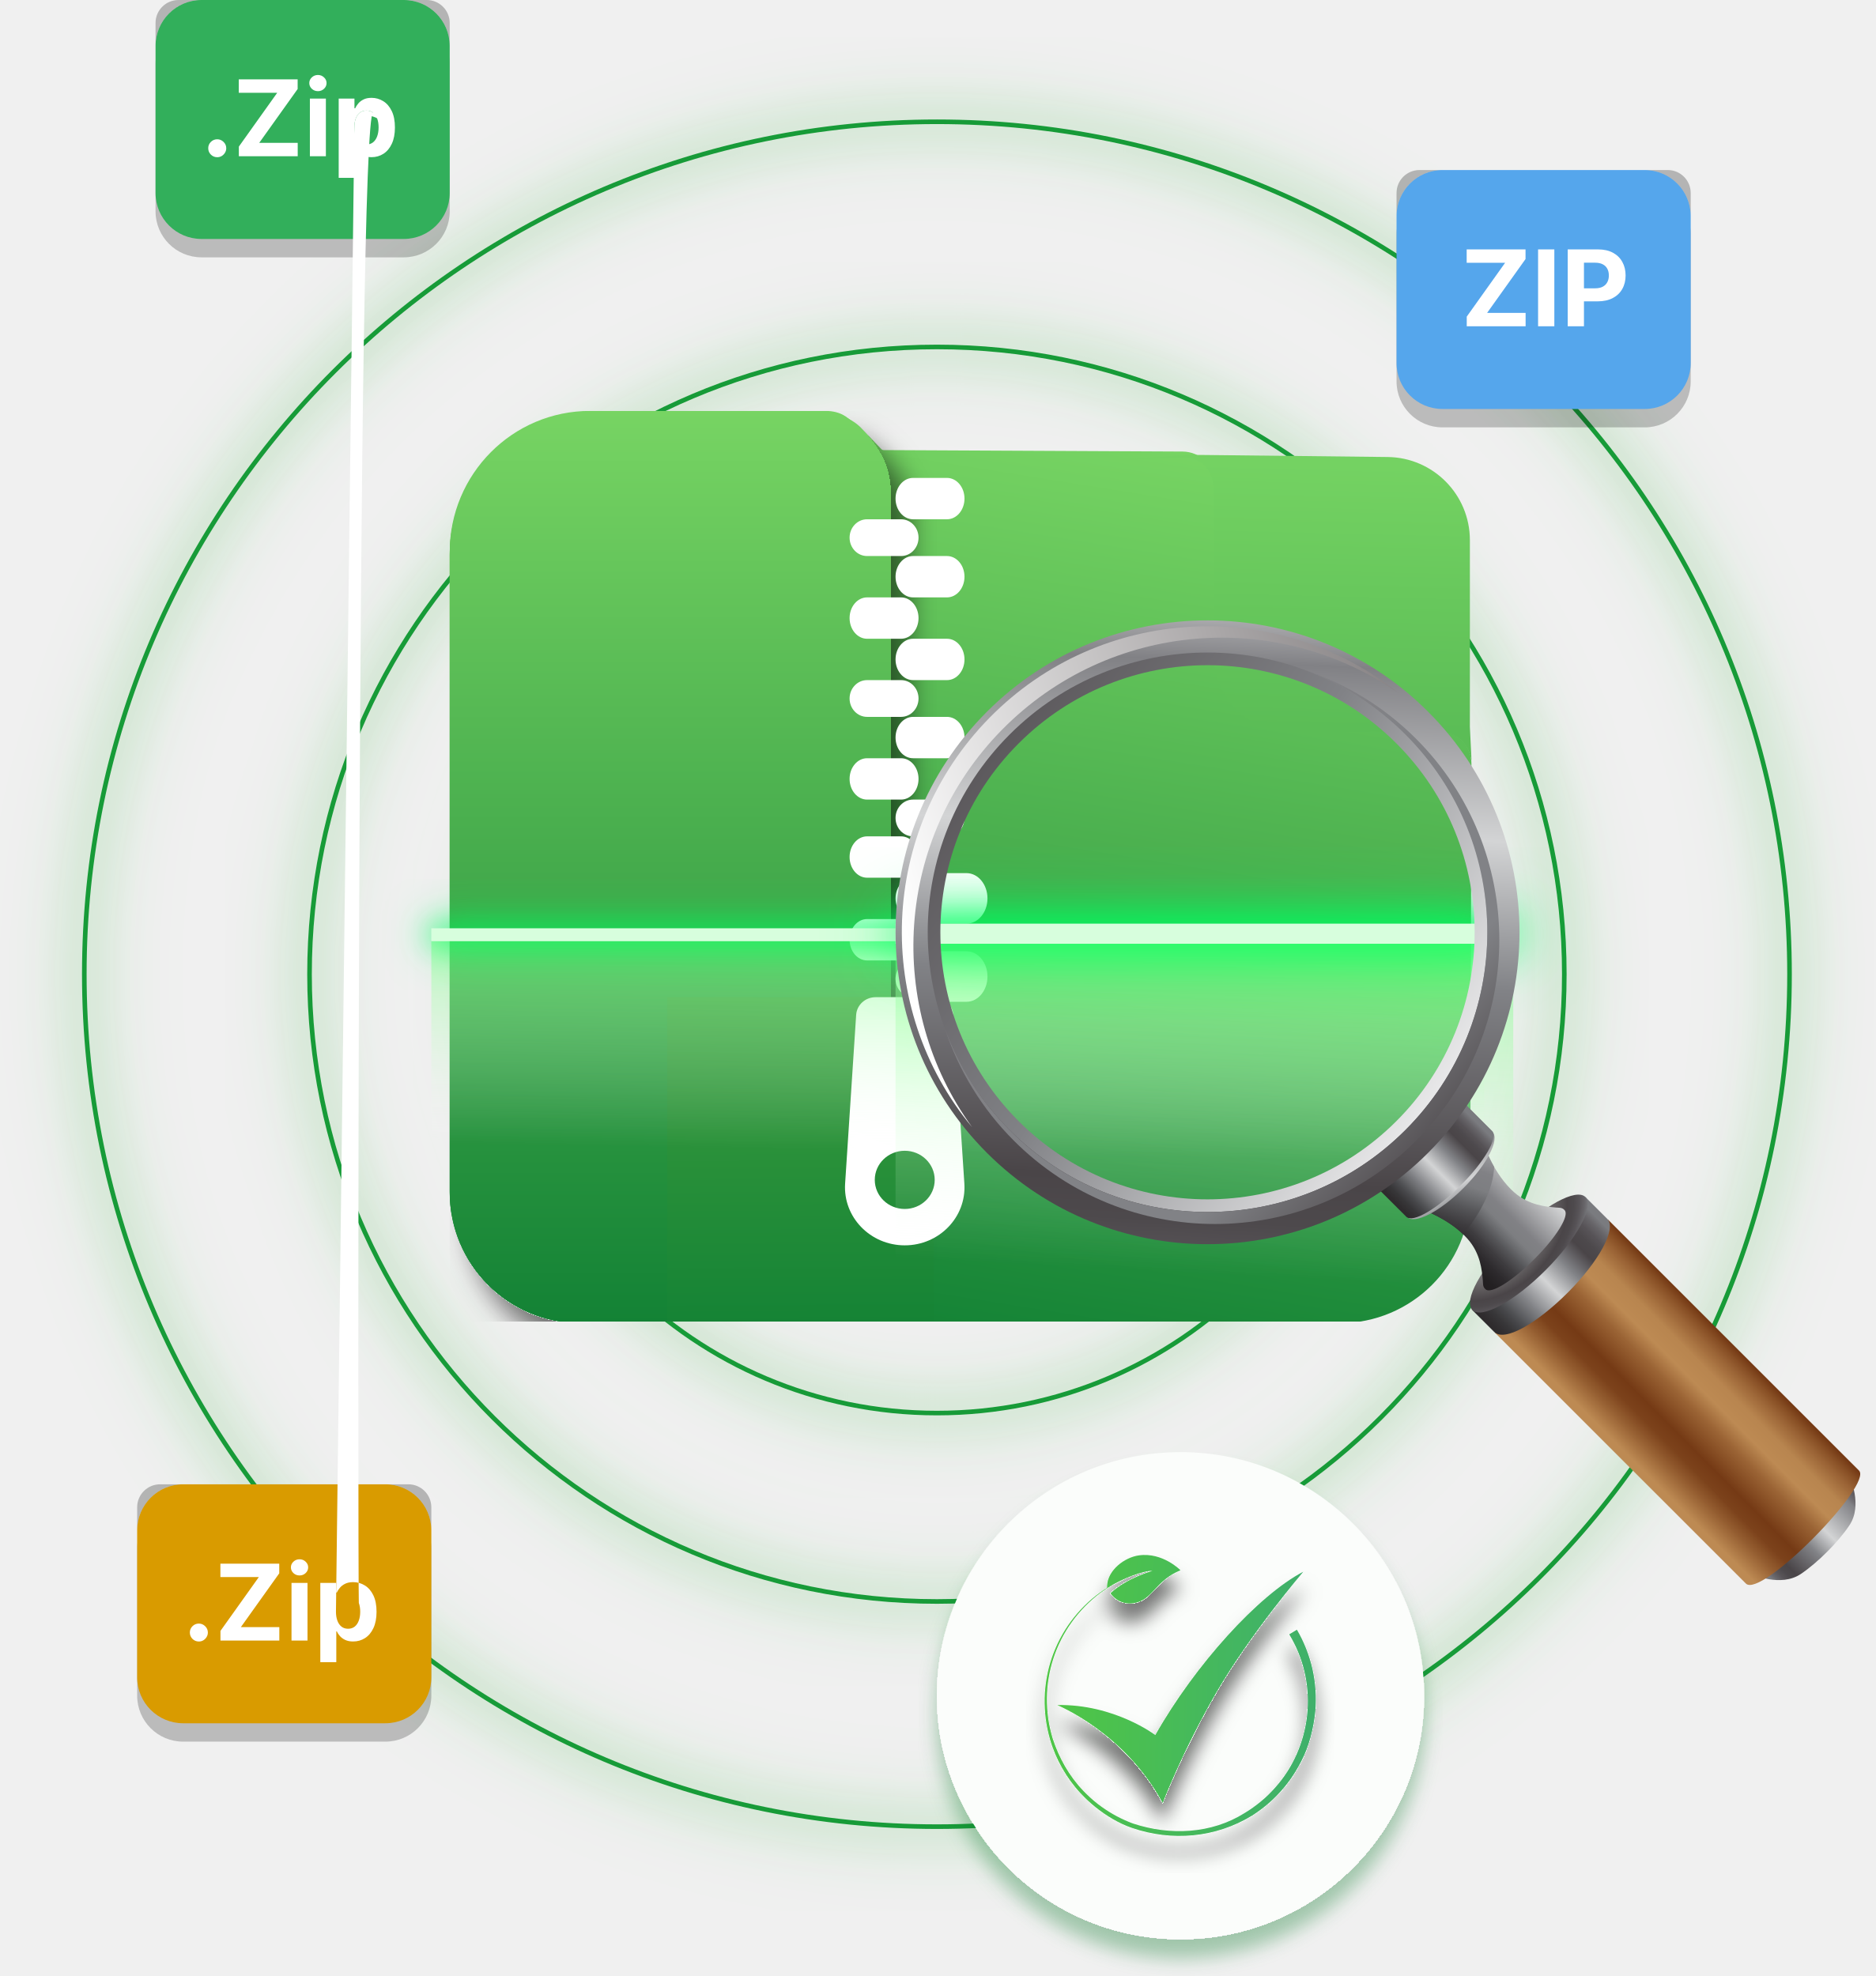
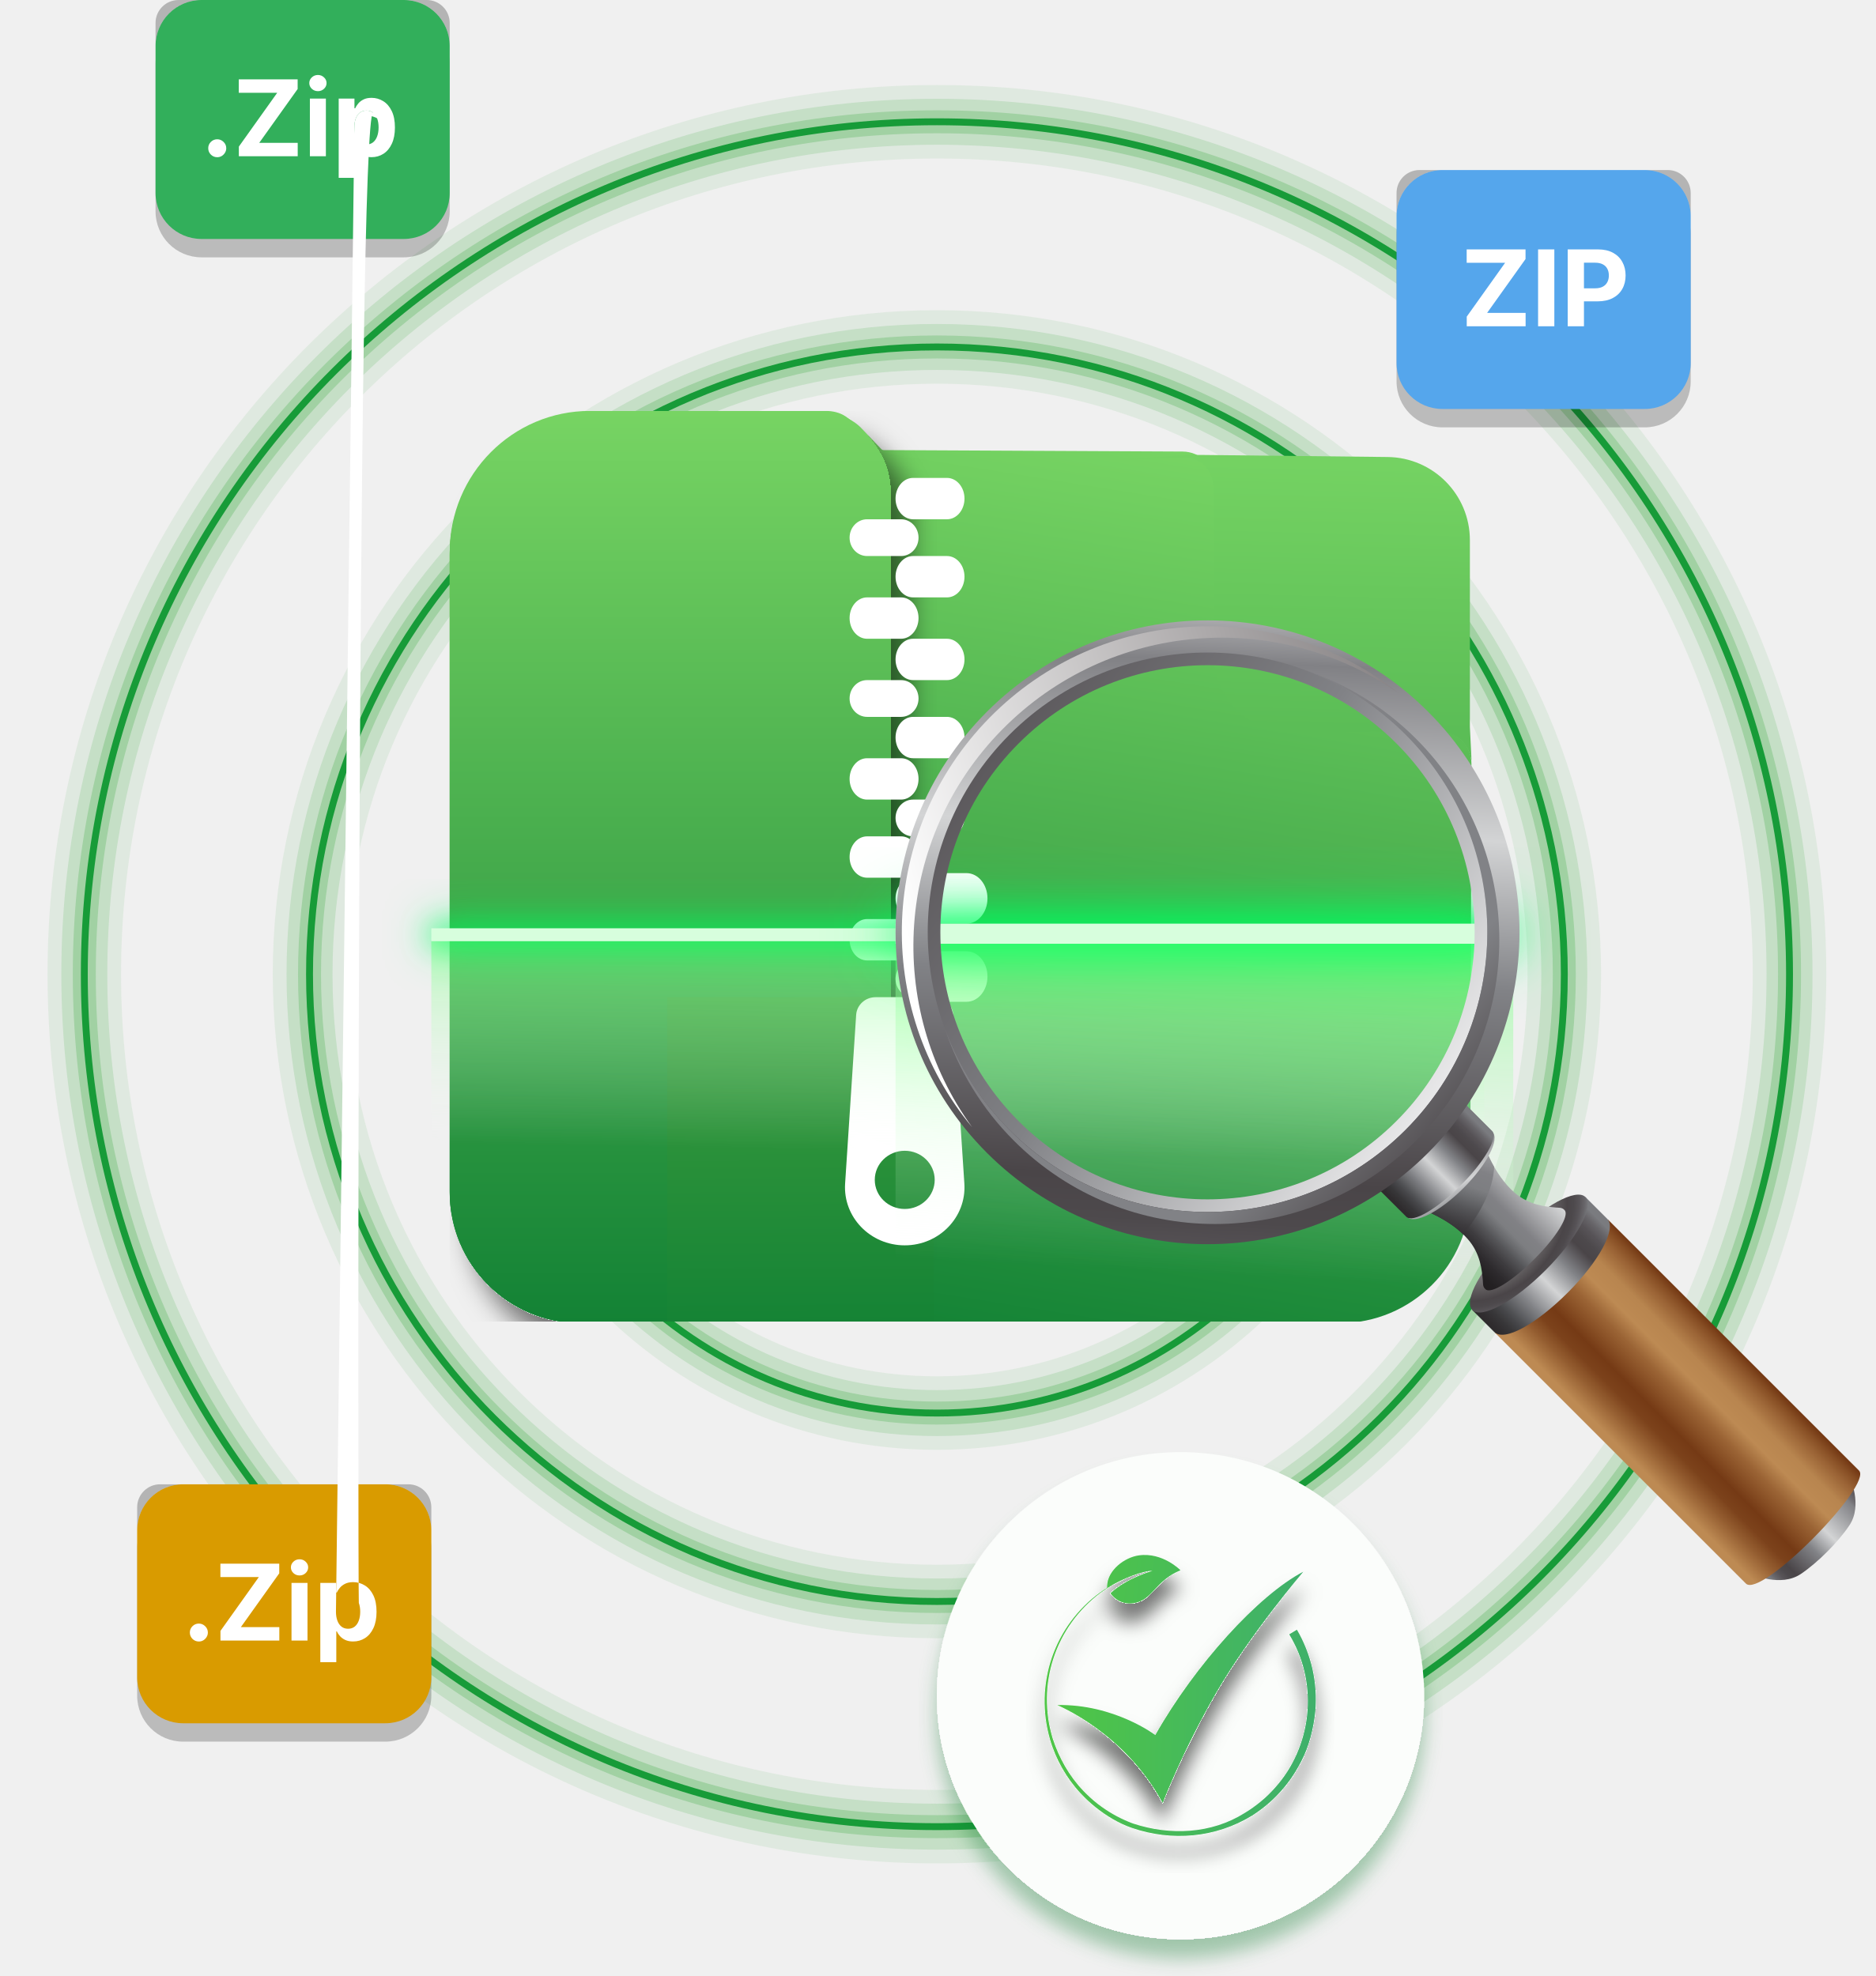
<svg xmlns="http://www.w3.org/2000/svg" width="408" height="430" viewBox="0 0 408 430" fill="none">
-   <g filter="url(#filter0_dd_693_359)">
-     <circle cx="203.842" cy="212" r="185.5" stroke="#179B38" />
-   </g>
-   <g filter="url(#filter1_dd_693_359)">
-     <circle cx="203.842" cy="212" r="136.5" stroke="#179B38" />
-   </g>
-   <g filter="url(#filter2_dd_693_359)">
-     <circle cx="203.842" cy="212" r="95.5" stroke="#179B38" />
+   <g>
+     <circle cx="203.842" cy="212" r="185.5" stroke="#4CAF50" stroke-width="16" opacity="0.10" />
+     <circle cx="203.842" cy="212" r="185.5" stroke="#4CAF50" stroke-width="10" opacity="0.18" />
+     <circle cx="203.842" cy="212" r="185.5" stroke="#4CAF50" stroke-width="5" opacity="0.30" />
+     <circle cx="203.842" cy="212" r="185.5" stroke="#179B38" stroke-width="1.5" />
+   </g>
+   <g>
+     <circle cx="203.842" cy="212" r="136.5" stroke="#4CAF50" stroke-width="16" opacity="0.10" />
+     <circle cx="203.842" cy="212" r="136.5" stroke="#4CAF50" stroke-width="10" opacity="0.18" />
+     <circle cx="203.842" cy="212" r="136.5" stroke="#4CAF50" stroke-width="5" opacity="0.30" />
+     <circle cx="203.842" cy="212" r="136.5" stroke="#179B38" stroke-width="1.5" />
+   </g>
+   <g>
+     <circle cx="203.842" cy="212" r="95.5" stroke="#4CAF50" stroke-width="16" opacity="0.10" />
+     <circle cx="203.842" cy="212" r="95.5" stroke="#4CAF50" stroke-width="10" opacity="0.18" />
+     <circle cx="203.842" cy="212" r="95.5" stroke="#4CAF50" stroke-width="5" opacity="0.30" />
+     <circle cx="203.842" cy="212" r="95.5" stroke="#179B38" stroke-width="1.5" />
  </g>
  <g clip-path="url(#clip0_693_359)">
    <path d="M319.876 259.605L320.134 166.146C320.145 162.216 316.961 159.024 313.031 159.024H283.575C273.168 160.16 264.095 151.976 264.154 141.507L264.358 105.405C264.38 101.48 261.215 98.281 257.29 98.262L192.253 97.943C192.06 97.942 191.876 97.863 191.743 97.723L187.431 93.207C185.555 91.241 182.956 90.129 180.238 90.129H128.383C111.515 90.129 97.841 103.803 97.841 120.67V259.526C97.841 275.217 110.561 287.937 126.252 287.937H291.466C307.126 287.937 319.833 275.265 319.876 259.605Z" fill="url(#paint0_linear_693_359)" />
    <path d="M126.252 287.582H165.316C181.007 287.582 193.727 274.862 193.727 259.171V107.499C193.727 99.833 188.148 94.157 184.059 91.368C182.753 90.478 181.175 90.129 179.594 90.129H128.383C111.515 90.129 97.841 103.803 97.841 120.67V259.171C97.841 274.862 110.561 287.582 126.252 287.582Z" fill="url(#paint1_linear_693_359)" />
    <g filter="url(#filter3_d_693_359)">
      <path d="M126.252 287.934H165.316C181.007 287.934 193.727 275.146 193.727 259.371V106.882C193.727 99.174 188.148 93.468 184.059 90.664C182.753 89.769 181.175 89.418 179.594 89.418H128.383C111.515 89.418 97.841 103.165 97.841 120.124V259.371C97.841 275.146 110.561 287.934 126.252 287.934Z" fill="url(#paint2_linear_693_359)" />
    </g>
    <path d="M145.153 217H203.153V288H145.153V217Z" fill="url(#paint3_linear_693_359)" />
    <path d="M264.043 142.342V106.492C264.043 104.857 263.532 103.264 262.581 101.934C261.494 100.413 259.72 99.535 257.851 99.593L244.842 100L258.342 99L261.912 99.007L301.902 99.45C311.818 99.56 319.798 107.629 319.798 117.546V158.176L320.153 165.416L319.849 164.336C319.102 161.688 316.894 159.709 314.18 159.257L313.197 159.093L281.246 159.387C271.771 159.475 264.043 151.818 264.043 142.342Z" fill="url(#paint4_linear_693_359)" />
  </g>
  <path d="M206.036 113C208.138 113 209.842 110.985 209.842 108.5C209.842 106.015 208.138 104 206.036 104H198.647C196.546 104 194.842 106.015 194.842 108.5C194.842 110.985 196.546 113 198.647 113H206.036Z" fill="white" />
  <path d="M196.036 121C198.138 121 199.842 119.209 199.842 117C199.842 114.791 198.138 113 196.036 113H188.647C186.546 113 184.842 114.791 184.842 117C184.842 119.209 186.546 121 188.647 121H196.036Z" fill="white" />
  <path d="M206.036 130C208.138 130 209.842 127.985 209.842 125.5C209.842 123.015 208.138 121 206.036 121H198.647C196.546 121 194.842 123.015 194.842 125.5C194.842 127.985 196.546 130 198.647 130H206.036Z" fill="white" />
  <path d="M196.036 139C198.138 139 199.842 136.985 199.842 134.5C199.842 132.015 198.138 130 196.036 130H188.647C186.546 130 184.842 132.015 184.842 134.5C184.842 136.985 186.546 139 188.647 139H196.036Z" fill="white" />
  <path d="M206.036 148C208.138 148 209.842 145.985 209.842 143.5C209.842 141.015 208.138 139 206.036 139H198.647C196.546 139 194.842 141.015 194.842 143.5C194.842 145.985 196.546 148 198.647 148H206.036Z" fill="white" />
  <path d="M196.036 156C198.138 156 199.842 154.209 199.842 152C199.842 149.791 198.138 148 196.036 148H188.647C186.546 148 184.842 149.791 184.842 152C184.842 154.209 186.546 156 188.647 156H196.036Z" fill="white" />
  <path d="M206.036 165C208.138 165 209.842 162.985 209.842 160.5C209.842 158.015 208.138 156 206.036 156H198.647C196.546 156 194.842 158.015 194.842 160.5C194.842 162.985 196.546 165 198.647 165H206.036Z" fill="white" />
  <path d="M196.036 174C198.138 174 199.842 171.985 199.842 169.5C199.842 167.015 198.138 165 196.036 165H188.647C186.546 165 184.842 167.015 184.842 169.5C184.842 171.985 186.546 174 188.647 174H196.036Z" fill="white" />
  <path d="M206.036 182C208.138 182 209.842 180.209 209.842 178C209.842 175.791 208.138 174 206.036 174H198.647C196.546 174 194.842 175.791 194.842 178C194.842 180.209 196.546 182 198.647 182H206.036Z" fill="white" />
  <path d="M196.036 191C198.138 191 199.842 188.985 199.842 186.5C199.842 184.015 198.138 182 196.036 182H188.647C186.546 182 184.842 184.015 184.842 186.5C184.842 188.985 186.546 191 188.647 191H196.036Z" fill="white" />
  <path d="M206.036 200C208.138 200 209.842 197.985 209.842 195.5C209.842 193.015 208.138 191 206.036 191H198.647C196.546 191 194.842 193.015 194.842 195.5C194.842 197.985 196.546 200 198.647 200H206.036Z" fill="white" />
  <path d="M210.275 201C212.797 201 214.842 198.538 214.842 195.5C214.842 192.462 212.797 190 210.275 190H201.408C198.886 190 196.842 192.462 196.842 195.5C196.842 198.538 198.886 201 201.408 201H210.275Z" fill="white" />
  <path d="M210.275 218C212.797 218 214.842 215.538 214.842 212.5C214.842 209.462 212.797 207 210.275 207H201.408C198.886 207 196.842 209.462 196.842 212.5C196.842 215.538 198.886 218 201.408 218H210.275Z" fill="white" />
  <path d="M196.036 209C198.138 209 199.842 206.985 199.842 204.5C199.842 202.015 198.138 200 196.036 200H188.647C186.546 200 184.842 202.015 184.842 204.5C184.842 206.985 186.546 209 188.647 209H196.036Z" fill="white" />
  <path d="M206.036 217C208.138 217 209.842 215.209 209.842 213C209.842 210.791 208.138 209 206.036 209H198.647C196.546 209 194.842 210.791 194.842 213C194.842 215.209 196.546 217 198.647 217H206.036Z" fill="white" />
  <path d="M197.036 235C199.138 235 200.842 232.985 200.842 230.5C200.842 228.015 199.138 226 197.036 226H189.647C187.546 226 185.842 228.015 185.842 230.5C185.842 232.985 187.546 235 189.647 235H197.036Z" fill="url(#paint5_linear_693_359)" />
  <path d="M209.815 257.571L207.407 220.839C207.268 218.682 205.423 217 203.194 217H190.485C188.261 217 186.415 218.682 186.272 220.839L183.868 257.571C183.392 264.846 189.336 271 196.842 271C204.347 271 210.292 264.846 209.815 257.571ZM196.842 263.084C193.24 263.084 190.322 260.251 190.322 256.752C190.322 253.253 193.24 250.42 196.842 250.42C200.439 250.42 203.361 253.253 203.361 256.752C203.361 260.251 200.439 263.084 196.842 263.084Z" fill="white" />
  <rect x="93.842" y="204.691" width="229.102" height="54.579" fill="url(#paint6_linear_693_359)" />
  <g filter="url(#filter4_dd_693_359)">
    <path d="M93.842 204.816H323.263V202.007H93.842V204.816Z" fill="#D7FEDD" />
  </g>
  <rect x="194.842" y="205.18" width="134.392" height="84.971" fill="url(#paint7_linear_693_359)" />
  <g filter="url(#filter5_dd_693_359)">
    <path d="M194.842 205.371H329.42V200.998H194.842V205.371Z" fill="#D7FEDD" />
  </g>
  <path d="M381.288 342.571C381.288 342.571 387.347 345.479 391.785 342.525C395.433 340.083 399.932 335.586 402.37 331.926C405.333 327.496 402.421 321.441 402.421 321.441L381.288 342.571Z" fill="url(#paint8_linear_693_359)" />
  <path d="M325.261 290.018L379.855 344.604C383.139 347.9 407.539 323.093 404.454 320.006L349.867 265.418L325.261 290.018Z" fill="url(#paint9_linear_693_359)" />
  <path d="M320.341 285.096L325.09 289.843C327.315 292.066 334.32 288.054 341.114 281.268C347.905 274.472 351.778 267.331 349.69 265.239L344.941 260.496L320.341 285.096Z" fill="url(#paint10_linear_693_359)" />
  <path d="M344.938 260.49C346.939 262.49 343.051 269.62 336.257 276.413C329.468 283.201 322.338 287.09 320.337 285.09C318.338 283.088 322.226 275.96 329.017 269.171C335.811 262.376 342.937 258.49 344.938 260.49Z" fill="url(#paint11_radial_693_359)" />
  <path d="M315.312 257.208L323.01 249.5C323.01 249.5 325.061 255.568 329.414 259.443C332.648 262.314 336.365 262.564 338.473 262.771C339.213 262.845 339.859 262.71 340.41 263.352C341.511 264.538 338.587 269.242 333.835 273.988C329.084 278.739 324.379 281.675 323.208 280.564C322.552 280.011 322.684 279.37 322.613 278.628C322.413 276.519 322.158 272.802 319.282 269.573C315.416 265.212 309.341 263.17 309.341 263.17L317.051 255.462L315.312 257.208Z" fill="url(#paint12_linear_693_359)" />
  <path d="M325.079 253.924C323.684 251.492 323.01 249.5 323.01 249.5L317.051 255.462L315.312 257.208L309.341 263.17C309.341 263.17 314.514 264.912 318.357 268.618C323.661 262.093 324.954 257.029 325.079 253.924Z" fill="url(#paint13_linear_693_359)" />
  <path d="M293.802 252.495L306.157 264.847C307.798 266.487 313.276 263.67 318.393 258.55C323.513 253.433 326.337 247.955 324.698 246.313L312.337 233.953L305.795 245.297L293.802 252.495Z" fill="url(#paint14_linear_693_359)" />
  <path d="M295.603 254.435L305.972 264.794C307.351 266.178 312.647 263.116 317.8 257.952C322.96 252.799 326.025 247.504 324.648 246.128L314.279 235.754L295.603 254.435Z" fill="url(#paint15_linear_693_359)" />
  <path d="M215.821 155.982C189.927 181.878 189.924 223.869 215.821 249.769C241.723 275.667 283.707 275.664 309.609 249.769C335.51 223.869 335.51 181.881 309.609 155.982C283.711 130.074 241.723 130.074 215.821 155.982ZM303.809 243.965C281.113 266.666 244.319 266.67 221.621 243.972C198.918 221.276 198.918 184.476 221.621 161.777C244.319 139.08 281.113 139.08 303.812 161.777C326.508 184.476 326.512 221.276 303.809 243.965Z" fill="url(#paint16_linear_693_359)" />
  <path d="M214.722 154.883C188.215 181.39 188.215 224.362 214.722 250.873C241.227 277.379 284.204 277.379 310.71 250.869C337.223 224.362 337.223 181.39 310.71 154.879C284.204 128.373 241.227 128.373 214.722 154.883ZM305.763 245.919C281.984 269.692 243.446 269.692 219.672 245.922C195.898 222.145 195.898 183.598 219.67 159.833C243.444 136.055 281.988 136.055 305.763 159.833C329.535 183.599 329.535 222.145 305.763 245.919Z" fill="url(#paint17_linear_693_359)" />
  <path d="M218.017 158.788C241.377 135.062 278.036 132.389 304.402 150.93C278.096 129.769 239.522 131.579 215.33 156.147C191.14 180.719 189.938 219.318 211.506 245.294C192.55 219.216 194.649 182.519 218.017 158.788Z" fill="url(#paint18_linear_693_359)" />
  <path d="M284.058 145.867C291.968 148.825 299.402 153.469 305.764 159.834C329.535 183.599 329.535 222.146 305.764 245.92C281.984 269.692 243.446 269.692 219.672 245.923C213.311 239.554 208.671 232.136 205.711 224.227C208.656 233.001 213.61 241.259 220.604 248.243C244.759 272.397 283.928 272.397 308.082 248.243C332.242 224.088 332.242 184.919 308.085 160.762C301.093 153.773 292.839 148.816 284.058 145.867Z" fill="url(#paint19_linear_693_359)" />
  <g filter="url(#filter6_d_693_359)">
    <circle cx="256.842" cy="369" r="53" fill="#FBFDFB" />
  </g>
  <g filter="url(#filter7_d_693_359)">
    <path d="M264.69 368.226C257.102 381.348 252.964 392.379 252.964 392.379C244.727 377.018 229.996 371.035 229.996 371.035C242.444 370.797 251.352 377.564 251.352 377.564C260.035 362.254 273.776 347.122 283.552 342.024C283.552 342.024 271.957 355.659 264.69 368.226Z" fill="url(#paint20_linear_693_359)" />
    <path d="M285.549 363.203C284.868 360.201 283.721 357.304 282.166 354.644L280.492 355.649C281.979 358.116 283.091 360.812 283.769 363.62C284.438 366.428 284.675 369.342 284.473 372.231C284.071 377.989 281.848 383.715 278.156 388.156C277.233 389.276 276.235 390.336 275.154 391.308C274.069 392.274 272.914 393.162 271.701 393.962L270.778 394.542C263.516 399.107 254.556 399.456 246.575 396.842C246.227 396.728 245.892 396.583 245.553 396.445C243.178 395.475 240.953 394.179 238.915 392.619C237.754 391.721 236.671 390.726 235.656 389.665C232.595 386.464 230.398 382.53 229.032 378.326C228.608 376.913 228.278 375.471 228.063 374.008C227.864 372.544 227.763 371.066 227.768 369.586C227.796 366.627 228.274 363.669 229.196 360.852C230.116 358.034 231.476 355.359 233.21 352.952C234.943 350.543 237.049 348.401 239.431 346.626C240.343 345.945 241.297 345.319 242.284 344.751C246.27 342.594 249.698 341.731 250.73 341.839C250.73 341.839 245.12 343.379 241.599 346.708C241.599 346.708 243.291 349.441 246.758 348.852C250.847 348.157 251.36 343.941 256.842 341.708C256.842 341.708 252.972 337.729 247.757 338.471C244.661 338.912 241.053 341.647 240.865 345.004C240.854 345.177 240.856 345.344 240.867 345.506C240.354 345.831 239.851 346.171 239.359 346.527C236.943 348.277 234.794 350.402 233.014 352.807C231.232 355.211 229.819 357.894 228.849 360.735C227.877 363.575 227.35 366.57 227.28 369.578C227.255 371.082 227.337 372.588 227.52 374.083C227.719 375.576 228.035 377.053 228.449 378.502C229.661 382.751 232.023 386.948 235.078 390.21C236.101 391.309 237.197 392.343 238.373 393.281C240.71 395.144 243.4 396.784 246.236 397.76C254.987 400.77 264.493 399.93 272.425 395.095C273.707 394.275 274.93 393.361 276.082 392.363C277.23 391.359 278.294 390.26 279.28 389.095C280.272 387.934 281.154 386.679 281.949 385.373C282.357 384.726 282.709 384.046 283.069 383.37C284.82 380.081 285.798 376.118 286.174 372.369C286.431 369.31 286.223 366.207 285.549 363.203Z" fill="url(#paint21_linear_693_359)" />
  </g>
  <g>
    <rect x="303.842" y="41" width="64" height="52" rx="10" fill="#000000" opacity="0.22" />
    <rect x="303.842" y="37" width="64" height="52" rx="10" fill="#55A6EC" />
    <path d="M303.842 47C303.842 41.477 308.319 37 313.842 37H357.842C363.365 37 367.842 41.477 367.842 47V42C367.842 39.238 365.604 37 362.842 37H308.842C306.08 37 303.842 39.238 303.842 42Z" fill="#000000" opacity="0.25" />
    <path d="M319.116 71V68.901L327.463 57.189H319.099V54.273H331.906V56.372L323.551 68.084H331.923V71H319.116ZM338.173 54.273V71H334.636V54.273H338.173ZM341.083 71V54.273H347.682C348.951 54.273 350.032 54.515 350.925 55C351.818 55.479 352.498 56.146 352.966 57.001C353.44 57.85 353.677 58.83 353.677 59.941C353.677 61.052 353.437 62.032 352.958 62.881C352.479 63.731 351.785 64.392 350.876 64.866C349.972 65.34 348.877 65.577 347.592 65.577H343.386V62.742H347.02C347.701 62.742 348.262 62.626 348.703 62.391C349.149 62.152 349.482 61.822 349.699 61.403C349.923 60.978 350.034 60.491 350.034 59.941C350.034 59.386 349.923 58.901 349.699 58.487C349.482 58.068 349.149 57.744 348.703 57.515C348.256 57.281 347.69 57.164 347.004 57.164H344.619V71H341.083Z" fill="white" />
  </g>
  <g>
    <rect x="33.842" y="4" width="64" height="52" rx="10" fill="#000000" opacity="0.22" />
    <rect x="33.842" width="64" height="52" rx="10" fill="#32AF5B" />
    <path d="M33.842 10C33.842 4.477 38.319 0 43.842 0H87.842C93.364 0 97.842 4.477 97.842 10V5C97.842 2.238 95.603 0 92.842 0H38.842C36.08 0 33.842 2.238 33.842 5Z" fill="#000000" opacity="0.25" />
    <path d="M47.264 34.212C46.725 34.212 46.262 34.022 45.875 33.641C45.494 33.254 45.304 32.791 45.304 32.252C45.304 31.718 45.494 31.261 45.875 30.88C46.262 30.499 46.725 30.308 47.264 30.308C47.787 30.308 48.244 30.499 48.636 30.88C49.028 31.261 49.224 31.718 49.224 32.252C49.224 32.611 49.132 32.941 48.946 33.24C48.767 33.534 48.53 33.771 48.236 33.951C47.942 34.125 47.618 34.212 47.264 34.212ZM51.966 34V31.901L60.314 20.189H51.95V17.273H64.757V19.372L56.401 31.084H64.773V34H51.966ZM67.421 34V21.454H70.901V34H67.421ZM69.169 19.837C68.652 19.837 68.208 19.666 67.838 19.323C67.473 18.974 67.291 18.558 67.291 18.073C67.291 17.594 67.473 17.183 67.838 16.84C68.208 16.491 68.652 16.317 69.169 16.317C69.687 16.317 70.128 16.491 70.493 16.84C70.863 17.183 71.048 17.594 71.048 18.073C71.048 18.558 70.863 18.974 70.493 19.323C70.128 19.666 69.687 19.837 69.169 19.837ZM73.688 38.705V21.454H77.118V23.562H77.274C77.426 23.224 77.647 22.881 77.935 22.533C78.229 22.179 78.611 21.885 79.079 21.651C79.552 21.411 80.141 21.291 80.843 21.291C81.758 21.291 82.602 21.531 83.375 22.01C84.148 22.484 84.766 23.2 85.229 24.158C85.692 25.111 85.923 26.306 85.923 27.744C85.923 29.143 85.697 30.325 85.245 31.288C84.799 32.247 84.189 32.974 83.416 33.469C82.648 33.959 81.788 34.204 80.835 34.204C80.16 34.204 79.585 34.093 79.111 33.869C78.643 33.646 78.259 33.366 77.96 33.028C77.66 32.685 77.432 32.339 77.274 31.991H77.168V38.705H73.688ZM77.094 27.727C77.094 28.473 77.198 29.124 77.404 29.679C77.611 30.235 77.911 30.668 78.303 30.978C78.695 31.283 79.171 31.435 79.732 31.435C80.298 31.435 80.778 31.28 81.17 30.97C81.562 30.654 81.859 30.218 82.06 29.663C82.267 29.102 82.37 28.457 82.37 27.727C82.37 27.003 82.27 26.366 82.068 25.816C81.867 25.266 77.57 24.836 81.178 24.526C80.786 24.215 80.304 24.06 79.732 24.06C79.166 24.06 78.687 24.21 78.295 24.509C77.908 24.809 77.611 25.233 77.404 25.783C77.198 26.333 77.094 26.981 77.094 27.727Z" fill="white" />
  </g>
  <g>
    <rect x="29.842" y="327" width="64" height="52" rx="10" fill="#000000" opacity="0.22" />
    <rect x="29.842" y="323" width="64" height="52" rx="10" fill="#D99B00" />
    <path d="M29.842 333C29.842 327.477 34.319 323 39.842 323H83.842C89.364 323 93.842 327.477 93.842 333V328C93.842 325.238 91.603 323 88.842 323H34.842C32.08 323 29.842 325.238 29.842 328Z" fill="#000000" opacity="0.25" />
    <path d="M43.264 357.212C42.725 357.212 42.262 357.022 41.875 356.641C41.494 356.254 41.304 355.791 41.304 355.252C41.304 354.719 41.494 354.261 41.875 353.88C42.262 353.499 42.725 353.308 43.264 353.308C43.787 353.308 44.244 353.499 44.636 353.88C45.028 354.261 45.224 354.719 45.224 355.252C45.224 355.612 45.132 355.941 44.946 356.24C44.767 356.534 44.53 356.771 44.236 356.951C43.942 357.125 43.618 357.212 43.264 357.212ZM47.966 357V354.901L56.314 343.189H47.95V340.273H60.757V342.372L52.401 354.084H60.773V357H47.966ZM63.422 357V344.455H66.901V357H63.422ZM65.169 342.837C64.652 342.837 64.208 342.666 63.838 342.323C63.473 341.974 63.291 341.558 63.291 341.073C63.291 340.594 63.473 340.183 63.838 339.84C64.208 339.491 64.652 339.317 65.169 339.317C65.687 339.317 66.128 339.491 66.493 339.84C66.863 340.183 67.048 340.594 67.048 341.073C67.048 341.558 66.863 341.974 66.493 342.323C66.128 342.666 65.687 342.837 65.169 342.837ZM69.688 361.705V344.455H73.118V346.562H73.274C73.426 346.224 73.647 345.881 73.935 345.533C74.229 345.179 74.611 344.885 75.079 344.651C75.552 344.411 76.141 344.291 76.843 344.291C77.758 344.291 78.602 344.531 79.375 345.01C80.148 345.484 80.766 346.2 81.229 347.158C81.692 348.111 81.923 349.306 81.923 350.744C81.923 352.143 81.697 353.325 81.245 354.288C80.799 355.247 80.189 355.974 79.416 356.469C78.648 356.959 77.788 357.204 76.835 357.204C76.16 357.204 75.585 357.093 75.111 356.869C74.643 356.646 74.259 356.366 73.96 356.028C73.66 355.685 73.432 355.339 73.274 354.991H73.168V361.705H69.688ZM73.094 350.727C73.094 351.473 73.198 352.124 73.404 352.679C73.611 353.235 73.911 353.668 74.303 353.978C74.695 354.283 75.171 354.435 75.732 354.435C76.298 354.435 76.778 354.28 77.17 353.97C77.562 353.654 77.859 353.218 78.06 352.663C78.267 352.102 78.37 351.457 78.37 350.727C78.37 350.003 78.27 349.366 78.068 348.816C77.867 348.266 77.57 24.836 81.178 24.526C80.786 24.215 80.304 24.06 79.732 24.06C79.166 24.06 78.687 24.21 78.295 24.509C77.908 24.809 77.611 25.233 77.404 25.783C77.198 26.333 77.094 26.981 77.094 27.727Z" fill="white" />
  </g>
  <defs>
    <filter id="filter0_dd_693_359" x="1.33514e-05" y="8.158" width="407.683" height="407.683" filterUnits="userSpaceOnUse" color-interpolation-filters="sRGB">
      <feFlood flood-opacity="0" result="BackgroundImageFix" />
      <feColorMatrix in="SourceAlpha" type="matrix" values="0 0 0 0 0 0 0 0 0 0 0 0 0 0 0 0 0 0 127 0" result="hardAlpha" />
      <feOffset />
      <feGaussianBlur stdDeviation="5.098" />
      <feColorMatrix type="matrix" values="0 0 0 0 0.271 0 0 0 0 0.733 0 0 0 0 0.302 0 0 0 1 0" />
      <feBlend mode="normal" in2="BackgroundImageFix" result="effect1_dropShadow_693_359" />
      <feColorMatrix in="SourceAlpha" type="matrix" values="0 0 0 0 0 0 0 0 0 0 0 0 0 0 0 0 0 0 127 0" result="hardAlpha" />
      <feOffset />
      <feGaussianBlur stdDeviation="8.921" />
      <feColorMatrix type="matrix" values="0 0 0 0 0.271 0 0 0 0 0.733 0 0 0 0 0.302 0 0 0 1 0" />
      <feBlend mode="normal" in2="effect1_dropShadow_693_359" result="effect2_dropShadow_693_359" />
      <feBlend mode="normal" in="SourceGraphic" in2="effect2_dropShadow_693_359" result="shape" />
    </filter>
    <filter id="filter1_dd_693_359" x="49" y="57.158" width="309.683" height="309.683" filterUnits="userSpaceOnUse" color-interpolation-filters="sRGB">
      <feFlood flood-opacity="0" result="BackgroundImageFix" />
      <feColorMatrix in="SourceAlpha" type="matrix" values="0 0 0 0 0 0 0 0 0 0 0 0 0 0 0 0 0 0 127 0" result="hardAlpha" />
      <feOffset />
      <feGaussianBlur stdDeviation="5.098" />
      <feColorMatrix type="matrix" values="0 0 0 0 0.271 0 0 0 0 0.733 0 0 0 0 0.302 0 0 0 1 0" />
      <feBlend mode="normal" in2="BackgroundImageFix" result="effect1_dropShadow_693_359" />
      <feColorMatrix in="SourceAlpha" type="matrix" values="0 0 0 0 0 0 0 0 0 0 0 0 0 0 0 0 0 0 127 0" result="hardAlpha" />
      <feOffset />
      <feGaussianBlur stdDeviation="8.921" />
      <feColorMatrix type="matrix" values="0 0 0 0 0.271 0 0 0 0 0.733 0 0 0 0 0.302 0 0 0 1 0" />
      <feBlend mode="normal" in2="effect1_dropShadow_693_359" result="effect2_dropShadow_693_359" />
      <feBlend mode="normal" in="SourceGraphic" in2="effect2_dropShadow_693_359" result="shape" />
    </filter>
    <filter id="filter2_dd_693_359" x="90" y="98.158" width="227.683" height="227.683" filterUnits="userSpaceOnUse" color-interpolation-filters="sRGB">
      <feFlood flood-opacity="0" result="BackgroundImageFix" />
      <feColorMatrix in="SourceAlpha" type="matrix" values="0 0 0 0 0 0 0 0 0 0 0 0 0 0 0 0 0 0 127 0" result="hardAlpha" />
      <feOffset />
      <feGaussianBlur stdDeviation="5.098" />
      <feColorMatrix type="matrix" values="0 0 0 0 0.271 0 0 0 0 0.733 0 0 0 0 0.302 0 0 0 1 0" />
      <feBlend mode="normal" in2="BackgroundImageFix" result="effect1_dropShadow_693_359" />
      <feColorMatrix in="SourceAlpha" type="matrix" values="0 0 0 0 0 0 0 0 0 0 0 0 0 0 0 0 0 0 127 0" result="hardAlpha" />
      <feOffset />
      <feGaussianBlur stdDeviation="8.921" />
      <feColorMatrix type="matrix" values="0 0 0 0 0.271 0 0 0 0 0.733 0 0 0 0 0.302 0 0 0 1 0" />
      <feBlend mode="normal" in2="effect1_dropShadow_693_359" result="effect2_dropShadow_693_359" />
      <feBlend mode="normal" in="SourceGraphic" in2="effect2_dropShadow_693_359" result="shape" />
    </filter>
    <filter id="filter3_d_693_359" x="96.421" y="89.418" width="107.249" height="209.88" filterUnits="userSpaceOnUse" color-interpolation-filters="sRGB">
      <feFlood flood-opacity="0" result="BackgroundImageFix" />
      <feColorMatrix in="SourceAlpha" type="matrix" values="0 0 0 0 0 0 0 0 0 0 0 0 0 0 0 0 0 0 127 0" result="hardAlpha" />
      <feOffset dx="4.262" dy="5.682" />
      <feGaussianBlur stdDeviation="2.841" />
      <feComposite in2="hardAlpha" operator="out" />
      <feColorMatrix type="matrix" values="0 0 0 0 0 0 0 0 0 0 0 0 0 0 0 0 0 0 0.53 0" />
      <feBlend mode="normal" in2="BackgroundImageFix" result="effect1_dropShadow_693_359" />
      <feBlend mode="normal" in="SourceGraphic" in2="effect1_dropShadow_693_359" result="shape" />
    </filter>
    <filter id="filter4_dd_693_359" x="83.247" y="191.414" width="250.61" height="23.997" filterUnits="userSpaceOnUse" color-interpolation-filters="sRGB">
      <feFlood flood-opacity="0" result="BackgroundImageFix" />
      <feColorMatrix in="SourceAlpha" type="matrix" values="0 0 0 0 0 0 0 0 0 0 0 0 0 0 0 0 0 0 127 0" result="hardAlpha" />
      <feOffset />
      <feGaussianBlur stdDeviation="3.09" />
      <feColorMatrix type="matrix" values="0 0 0 0 0 0 0 0 0 1 0 0 0 0 0.378 0 0 0 1 0" />
      <feBlend mode="normal" in2="BackgroundImageFix" result="effect1_dropShadow_693_359" />
      <feColorMatrix in="SourceAlpha" type="matrix" values="0 0 0 0 0 0 0 0 0 0 0 0 0 0 0 0 0 0 127 0" result="hardAlpha" />
      <feOffset />
      <feGaussianBlur stdDeviation="5.297" />
      <feColorMatrix type="matrix" values="0 0 0 0 0 0 0 0 0 1 0 0 0 0 0.376 0 0 0 1 0" />
      <feBlend mode="normal" in2="effect1_dropShadow_693_359" result="effect2_dropShadow_693_359" />
      <feBlend mode="normal" in="SourceGraphic" in2="effect2_dropShadow_693_359" result="shape" />
    </filter>
    <filter id="filter5_dd_693_359" x="178.348" y="184.506" width="167.566" height="37.358" filterUnits="userSpaceOnUse" color-interpolation-filters="sRGB">
      <feFlood flood-opacity="0" result="BackgroundImageFix" />
      <feColorMatrix in="SourceAlpha" type="matrix" values="0 0 0 0 0 0 0 0 0 0 0 0 0 0 0 0 0 0 127 0" result="hardAlpha" />
      <feOffset />
      <feGaussianBlur stdDeviation="4.811" />
      <feColorMatrix type="matrix" values="0 0 0 0 0 0 0 0 0 1 0 0 0 0 0.378 0 0 0 1 0" />
      <feBlend mode="normal" in2="BackgroundImageFix" result="effect1_dropShadow_693_359" />
      <feColorMatrix in="SourceAlpha" type="matrix" values="0 0 0 0 0 0 0 0 0 0 0 0 0 0 0 0 0 0 127 0" result="hardAlpha" />
      <feOffset />
      <feGaussianBlur stdDeviation="8.247" />
      <feColorMatrix type="matrix" values="0 0 0 0 0 0 0 0 0 1 0 0 0 0 0.376 0 0 0 1 0" />
      <feBlend mode="normal" in2="effect1_dropShadow_693_359" result="effect2_dropShadow_693_359" />
      <feBlend mode="normal" in="SourceGraphic" in2="effect2_dropShadow_693_359" result="shape" />
    </filter>
    <filter id="filter6_d_693_359" x="199.842" y="316" width="114" height="114" filterUnits="userSpaceOnUse" color-interpolation-filters="sRGB">
      <feFlood flood-opacity="0" result="BackgroundImageFix" />
      <feColorMatrix in="SourceAlpha" type="matrix" values="0 0 0 0 0 0 0 0 0 0 0 0 0 0 0 0 0 0 127 0" result="hardAlpha" />
      <feOffset dy="4" />
      <feGaussianBlur stdDeviation="2" />
      <feComposite in2="hardAlpha" operator="out" />
      <feColorMatrix type="matrix" values="0 0 0 0 0.067 0 0 0 0 0.482 0 0 0 0 0.185 0 0 0 0.36 0" />
      <feBlend mode="normal" in2="BackgroundImageFix" result="effect1_dropShadow_693_359" />
      <feBlend mode="normal" in="SourceGraphic" in2="effect1_dropShadow_693_359" result="shape" />
    </filter>
    <filter id="filter7_d_693_359" x="223.276" y="338.379" width="67.005" height="69.137" filterUnits="userSpaceOnUse" color-interpolation-filters="sRGB">
      <feFlood flood-opacity="0" result="BackgroundImageFix" />
      <feColorMatrix in="SourceAlpha" type="matrix" values="0 0 0 0 0 0 0 0 0 0 0 0 0 0 0 0 0 0 127 0" result="hardAlpha" />
      <feOffset dy="4" />
      <feGaussianBlur stdDeviation="2" />
      <feComposite in2="hardAlpha" operator="out" />
      <feColorMatrix type="matrix" values="0 0 0 0 0 0 0 0 0 0 0 0 0 0 0 0 0 0 0.55 0" />
      <feBlend mode="normal" in2="BackgroundImageFix" result="effect1_dropShadow_693_359" />
      <feBlend mode="normal" in="SourceGraphic" in2="effect1_dropShadow_693_359" result="shape" />
    </filter>
    <filter id="filter8_di_693_359" x="299.842" y="37" width="72" height="60" filterUnits="userSpaceOnUse" color-interpolation-filters="sRGB">
      <feFlood flood-opacity="0" result="BackgroundImageFix" />
      <feColorMatrix in="SourceAlpha" type="matrix" values="0 0 0 0 0 0 0 0 0 0 0 0 0 0 0 0 0 0 127 0" result="hardAlpha" />
      <feOffset dy="4" />
      <feGaussianBlur stdDeviation="2" />
      <feComposite in2="hardAlpha" operator="out" />
      <feColorMatrix type="matrix" values="0 0 0 0 0 0 0 0 0 0 0 0 0 0 0 0 0 0 0.25 0" />
      <feBlend mode="normal" in2="BackgroundImageFix" result="effect1_dropShadow_693_359" />
      <feBlend mode="normal" in="SourceGraphic" in2="effect1_dropShadow_693_359" result="shape" />
      <feColorMatrix in="SourceAlpha" type="matrix" values="0 0 0 0 0 0 0 0 0 0 0 0 0 0 0 0 0 0 127 0" result="hardAlpha" />
      <feOffset dy="4" />
      <feGaussianBlur stdDeviation="2" />
      <feComposite in2="hardAlpha" operator="arithmetic" k2="-1" k3="1" />
      <feColorMatrix type="matrix" values="0 0 0 0 0 0 0 0 0 0 0 0 0 0 0 0 0 0 0.25 0" />
      <feBlend mode="normal" in2="shape" result="effect2_innerShadow_693_359" />
    </filter>
    <filter id="filter9_di_693_359" x="29.842" y="0" width="72" height="60" filterUnits="userSpaceOnUse" color-interpolation-filters="sRGB">
      <feFlood flood-opacity="0" result="BackgroundImageFix" />
      <feColorMatrix in="SourceAlpha" type="matrix" values="0 0 0 0 0 0 0 0 0 0 0 0 0 0 0 0 0 0 127 0" result="hardAlpha" />
      <feOffset dy="4" />
      <feGaussianBlur stdDeviation="2" />
      <feComposite in2="hardAlpha" operator="out" />
      <feColorMatrix type="matrix" values="0 0 0 0 0 0 0 0 0 0 0 0 0 0 0 0 0 0 0.25 0" />
      <feBlend mode="normal" in2="BackgroundImageFix" result="effect1_dropShadow_693_359" />
      <feBlend mode="normal" in="SourceGraphic" in2="effect1_dropShadow_693_359" result="shape" />
      <feColorMatrix in="SourceAlpha" type="matrix" values="0 0 0 0 0 0 0 0 0 0 0 0 0 0 0 0 0 0 127 0" result="hardAlpha" />
      <feOffset dy="4" />
      <feGaussianBlur stdDeviation="2" />
      <feComposite in2="hardAlpha" operator="arithmetic" k2="-1" k3="1" />
      <feColorMatrix type="matrix" values="0 0 0 0 0 0 0 0 0 0 0 0 0 0 0 0 0 0 0.25 0" />
      <feBlend mode="normal" in2="shape" result="effect2_innerShadow_693_359" />
    </filter>
    <filter id="filter10_di_693_359" x="25.842" y="323" width="72" height="60" filterUnits="userSpaceOnUse" color-interpolation-filters="sRGB">
      <feFlood flood-opacity="0" result="BackgroundImageFix" />
      <feColorMatrix in="SourceAlpha" type="matrix" values="0 0 0 0 0 0 0 0 0 0 0 0 0 0 0 0 0 0 127 0" result="hardAlpha" />
      <feOffset dy="4" />
      <feGaussianBlur stdDeviation="2" />
      <feComposite in2="hardAlpha" operator="out" />
      <feColorMatrix type="matrix" values="0 0 0 0 0 0 0 0 0 0 0 0 0 0 0 0 0 0 0.25 0" />
      <feBlend mode="normal" in2="BackgroundImageFix" result="effect1_dropShadow_693_359" />
      <feBlend mode="normal" in="SourceGraphic" in2="effect1_dropShadow_693_359" result="shape" />
      <feColorMatrix in="SourceAlpha" type="matrix" values="0 0 0 0 0 0 0 0 0 0 0 0 0 0 0 0 0 0 127 0" result="hardAlpha" />
      <feOffset dy="4" />
      <feGaussianBlur stdDeviation="2" />
      <feComposite in2="hardAlpha" operator="arithmetic" k2="-1" k3="1" />
      <feColorMatrix type="matrix" values="0 0 0 0 0 0 0 0 0 0 0 0 0 0 0 0 0 0 0.25 0" />
      <feBlend mode="normal" in2="shape" result="effect2_innerShadow_693_359" />
    </filter>
    <linearGradient id="paint0_linear_693_359" x1="208.997" y1="90.129" x2="177.391" y2="288.292" gradientUnits="userSpaceOnUse">
      <stop stop-color="#77D463" />
      <stop offset="1" stop-color="#138235" />
    </linearGradient>
    <linearGradient id="paint1_linear_693_359" x1="205.799" y1="90.129" x2="205.799" y2="287.582" gradientUnits="userSpaceOnUse">
      <stop stop-color="#84CD4D" />
      <stop offset="1" stop-color="#138235" />
    </linearGradient>
    <linearGradient id="paint2_linear_693_359" x1="144.409" y1="89.418" x2="144.409" y2="287.934" gradientUnits="userSpaceOnUse">
      <stop stop-color="#77D463" />
      <stop offset="1" stop-color="#138235" />
    </linearGradient>
    <linearGradient id="paint3_linear_693_359" x1="173.863" y1="217" x2="174.298" y2="287.999" gradientUnits="userSpaceOnUse">
      <stop stop-color="#3C9D3E" />
      <stop offset="1" stop-color="#158335" />
    </linearGradient>
    <linearGradient id="paint4_linear_693_359" x1="294.195" y1="101.183" x2="292.842" y2="158.5" gradientUnits="userSpaceOnUse">
      <stop stop-color="#74D262" />
      <stop offset="1" stop-color="#5BBD56" />
    </linearGradient>
    <linearGradient id="paint5_linear_693_359" x1="193.342" y1="226" x2="193.342" y2="235" gradientUnits="userSpaceOnUse">
      <stop stop-color="white" />
      <stop offset="1" stop-color="#646464" />
    </linearGradient>
    <linearGradient id="paint6_linear_693_359" x1="205.792" y1="204.691" x2="204.91" y2="250.854" gradientUnits="userSpaceOnUse">
      <stop stop-color="#7BFF83" stop-opacity="0.55" />
      <stop offset="1" stop-color="white" stop-opacity="0" />
    </linearGradient>
    <linearGradient id="paint7_linear_693_359" x1="260.512" y1="205.18" x2="256.876" y2="276.889" gradientUnits="userSpaceOnUse">
      <stop stop-color="#7BFF83" stop-opacity="0.55" />
      <stop offset="1" stop-color="white" stop-opacity="0" />
    </linearGradient>
    <linearGradient id="paint8_linear_693_359" x1="405.258" y1="324.278" x2="384.127" y2="345.409" gradientUnits="userSpaceOnUse">
      <stop stop-color="#585254" />
      <stop offset="0.04" stop-color="#5B5558" />
      <stop offset="0.076" stop-color="#646063" />
      <stop offset="0.11" stop-color="#737175" />
      <stop offset="0.132" stop-color="#818185" />
      <stop offset="0.402" stop-color="#D3D4D5" />
      <stop offset="0.561" stop-color="#818286" />
      <stop offset="0.776" stop-color="#4A4548" />
      <stop offset="0.82" stop-color="#4D494C" />
      <stop offset="0.859" stop-color="#575357" />
      <stop offset="0.897" stop-color="#676569" />
      <stop offset="0.929" stop-color="#7A7B7F" />
      <stop offset="1" stop-color="#7A7B7F" />
    </linearGradient>
    <linearGradient id="paint9_linear_693_359" x1="378.185" y1="294.104" x2="353.55" y2="318.637" gradientUnits="userSpaceOnUse">
      <stop stop-color="#753A15" />
      <stop offset="0.046" stop-color="#874E24" />
      <stop offset="0.106" stop-color="#9A6335" />
      <stop offset="0.218" stop-color="#B8854F" />
      <stop offset="0.333" stop-color="#BD8A53" />
      <stop offset="0.449" stop-color="#9B6435" />
      <stop offset="0.545" stop-color="#874E24" />
      <stop offset="0.63" stop-color="#753A15" />
      <stop offset="0.721" stop-color="#7C421B" />
      <stop offset="0.812" stop-color="#945D30" />
      <stop offset="0.946" stop-color="#BD8A53" />
    </linearGradient>
    <linearGradient id="paint10_linear_693_359" x1="323.542" y1="290.368" x2="350.047" y2="263.862" gradientUnits="userSpaceOnUse">
      <stop stop-color="#2C292A" />
      <stop offset="0.062" stop-color="#2F2C2E" />
      <stop offset="0.118" stop-color="#383739" />
      <stop offset="0.172" stop-color="#48484B" />
      <stop offset="0.191" stop-color="#4F5053" />
      <stop offset="0.3" stop-color="#818286" />
      <stop offset="0.458" stop-color="#D3D4D5" />
      <stop offset="0.608" stop-color="#818286" />
      <stop offset="0.735" stop-color="#4A4548" />
      <stop offset="0.791" stop-color="#4D494C" />
      <stop offset="0.84" stop-color="#575357" />
      <stop offset="0.888" stop-color="#676569" />
      <stop offset="0.929" stop-color="#7A7B7F" />
      <stop offset="1" stop-color="#7A7B7F" />
    </linearGradient>
    <radialGradient id="paint11_radial_693_359" cx="0" cy="0" r="1" gradientTransform="matrix(19.1659 7.62261 -13.5072 22.1738 324.611 266.773)" gradientUnits="userSpaceOnUse">
      <stop stop-color="#D3D4D5" />
      <stop offset="0.623" stop-color="#595557" />
      <stop offset="0.698" stop-color="#4A4548" />
      <stop offset="0.756" stop-color="#4D494C" />
      <stop offset="0.808" stop-color="#575357" />
      <stop offset="0.858" stop-color="#676569" />
      <stop offset="0.9" stop-color="#7A7B7F" />
      <stop offset="1" stop-color="#7A7B7F" />
    </radialGradient>
    <linearGradient id="paint12_linear_693_359" x1="315.502" y1="274.665" x2="334.487" y2="255.679" gradientUnits="userSpaceOnUse">
      <stop stop-color="#201C1E" />
      <stop offset="0.109" stop-color="#232022" />
      <stop offset="0.206" stop-color="#2D2A2D" />
      <stop offset="0.3" stop-color="#3E3C3F" />
      <stop offset="0.391" stop-color="#565659" />
      <stop offset="0.449" stop-color="#696A6D" />
      <stop offset="0.515" stop-color="#7D7E81" />
      <stop offset="0.612" stop-color="#818185" />
      <stop offset="0.946" stop-color="#D3D4D5" />
      <stop offset="1" stop-color="#D3D4D5" />
    </linearGradient>
    <linearGradient id="paint13_linear_693_359" x1="311.392" y1="276.257" x2="324.151" y2="239.708" gradientUnits="userSpaceOnUse">
      <stop stop-color="#201C1E" />
      <stop offset="0.109" stop-color="#232022" />
      <stop offset="0.206" stop-color="#2D2A2D" />
      <stop offset="0.3" stop-color="#3E3C3F" />
      <stop offset="0.391" stop-color="#565659" />
      <stop offset="0.449" stop-color="#696A6D" />
      <stop offset="0.515" stop-color="#7D7E81" />
      <stop offset="0.612" stop-color="#818185" />
      <stop offset="0.946" stop-color="#D3D4D5" />
      <stop offset="1" stop-color="#D3D4D5" />
    </linearGradient>
    <linearGradient id="paint14_linear_693_359" x1="309.346" y1="249.518" x2="321.685" y2="273.611" gradientUnits="userSpaceOnUse">
      <stop stop-color="#585254" />
      <stop offset="0.04" stop-color="#5B5558" />
      <stop offset="0.076" stop-color="#646063" />
      <stop offset="0.11" stop-color="#737175" />
      <stop offset="0.132" stop-color="#818185" />
      <stop offset="0.402" stop-color="#D3D4D5" />
      <stop offset="0.561" stop-color="#818286" />
      <stop offset="0.776" stop-color="#4A4548" />
      <stop offset="0.82" stop-color="#4D494C" />
      <stop offset="0.859" stop-color="#575357" />
      <stop offset="0.897" stop-color="#676569" />
      <stop offset="0.929" stop-color="#7A7B7F" />
      <stop offset="1" stop-color="#7A7B7F" />
    </linearGradient>
    <linearGradient id="paint15_linear_693_359" x1="301.244" y1="261.648" x2="321.367" y2="241.525" gradientUnits="userSpaceOnUse">
      <stop stop-color="#2C292A" />
      <stop offset="0.062" stop-color="#2F2C2E" />
      <stop offset="0.118" stop-color="#383739" />
      <stop offset="0.172" stop-color="#48484B" />
      <stop offset="0.191" stop-color="#4F5053" />
      <stop offset="0.3" stop-color="#818286" />
      <stop offset="0.458" stop-color="#D3D4D5" />
      <stop offset="0.608" stop-color="#818286" />
      <stop offset="0.735" stop-color="#4A4548" />
      <stop offset="0.791" stop-color="#4D494C" />
      <stop offset="0.84" stop-color="#575357" />
      <stop offset="0.888" stop-color="#676569" />
      <stop offset="0.929" stop-color="#7A7B7F" />
      <stop offset="1" stop-color="#7A7B7F" />
    </linearGradient>
    <linearGradient id="paint16_linear_693_359" x1="314.824" y1="240.698" x2="191.237" y2="150.99" gradientUnits="userSpaceOnUse">
      <stop stop-color="#EDEDEE" />
      <stop offset="0.467" stop-color="#818286" />
      <stop offset="1" stop-color="#4A4548" />
    </linearGradient>
    <linearGradient id="paint17_linear_693_359" x1="267.559" y1="98.206" x2="258.118" y2="302.266" gradientUnits="userSpaceOnUse">
      <stop stop-color="#585254" />
      <stop offset="0.014" stop-color="#5B5658" />
      <stop offset="0.027" stop-color="#666162" />
      <stop offset="0.04" stop-color="#787375" />
      <stop offset="0.052" stop-color="#918D8E" />
      <stop offset="0.064" stop-color="#B1AEAF" />
      <stop offset="0.075" stop-color="#D8D6D7" />
      <stop offset="0.085" stop-color="white" />
      <stop offset="0.224" stop-color="#818185" />
      <stop offset="0.402" stop-color="#D3D4D5" />
      <stop offset="0.561" stop-color="#818286" />
      <stop offset="0.776" stop-color="#4A4548" />
      <stop offset="0.82" stop-color="#4D494C" />
      <stop offset="0.859" stop-color="#575357" />
      <stop offset="0.897" stop-color="#676569" />
      <stop offset="0.929" stop-color="#7A7B7F" />
      <stop offset="1" stop-color="#7A7B7F" />
    </linearGradient>
    <linearGradient id="paint18_linear_693_359" x1="196.669" y1="201.942" x2="354.961" y2="151.955" gradientUnits="userSpaceOnUse">
      <stop stop-color="white" />
      <stop offset="1" stop-color="#585254" />
    </linearGradient>
    <linearGradient id="paint19_linear_693_359" x1="221.264" y1="161.422" x2="314.649" y2="254.807" gradientUnits="userSpaceOnUse">
      <stop stop-color="#D3D4D5" />
      <stop offset="0.018" stop-color="#818185" />
      <stop offset="0.764" stop-color="#818286" />
      <stop offset="1" stop-color="#4A4548" />
    </linearGradient>
    <linearGradient id="paint20_linear_693_359" x1="230.076" y1="366.523" x2="283.1" y2="367.465" gradientUnits="userSpaceOnUse">
      <stop stop-color="#4FC646" />
      <stop offset="1" stop-color="#3FB06B" />
    </linearGradient>
    <linearGradient id="paint21_linear_693_359" x1="227.574" y1="365.979" x2="286.107" y2="372.991" gradientUnits="userSpaceOnUse">
      <stop stop-color="#4FC646" />
      <stop offset="1" stop-color="#3FB06B" />
    </linearGradient>
    <clipPath id="clip0_693_359">
      <rect width="222.312" height="198.163" fill="white" transform="translate(97.8416 89.418)" />
    </clipPath>
  </defs>
</svg>
